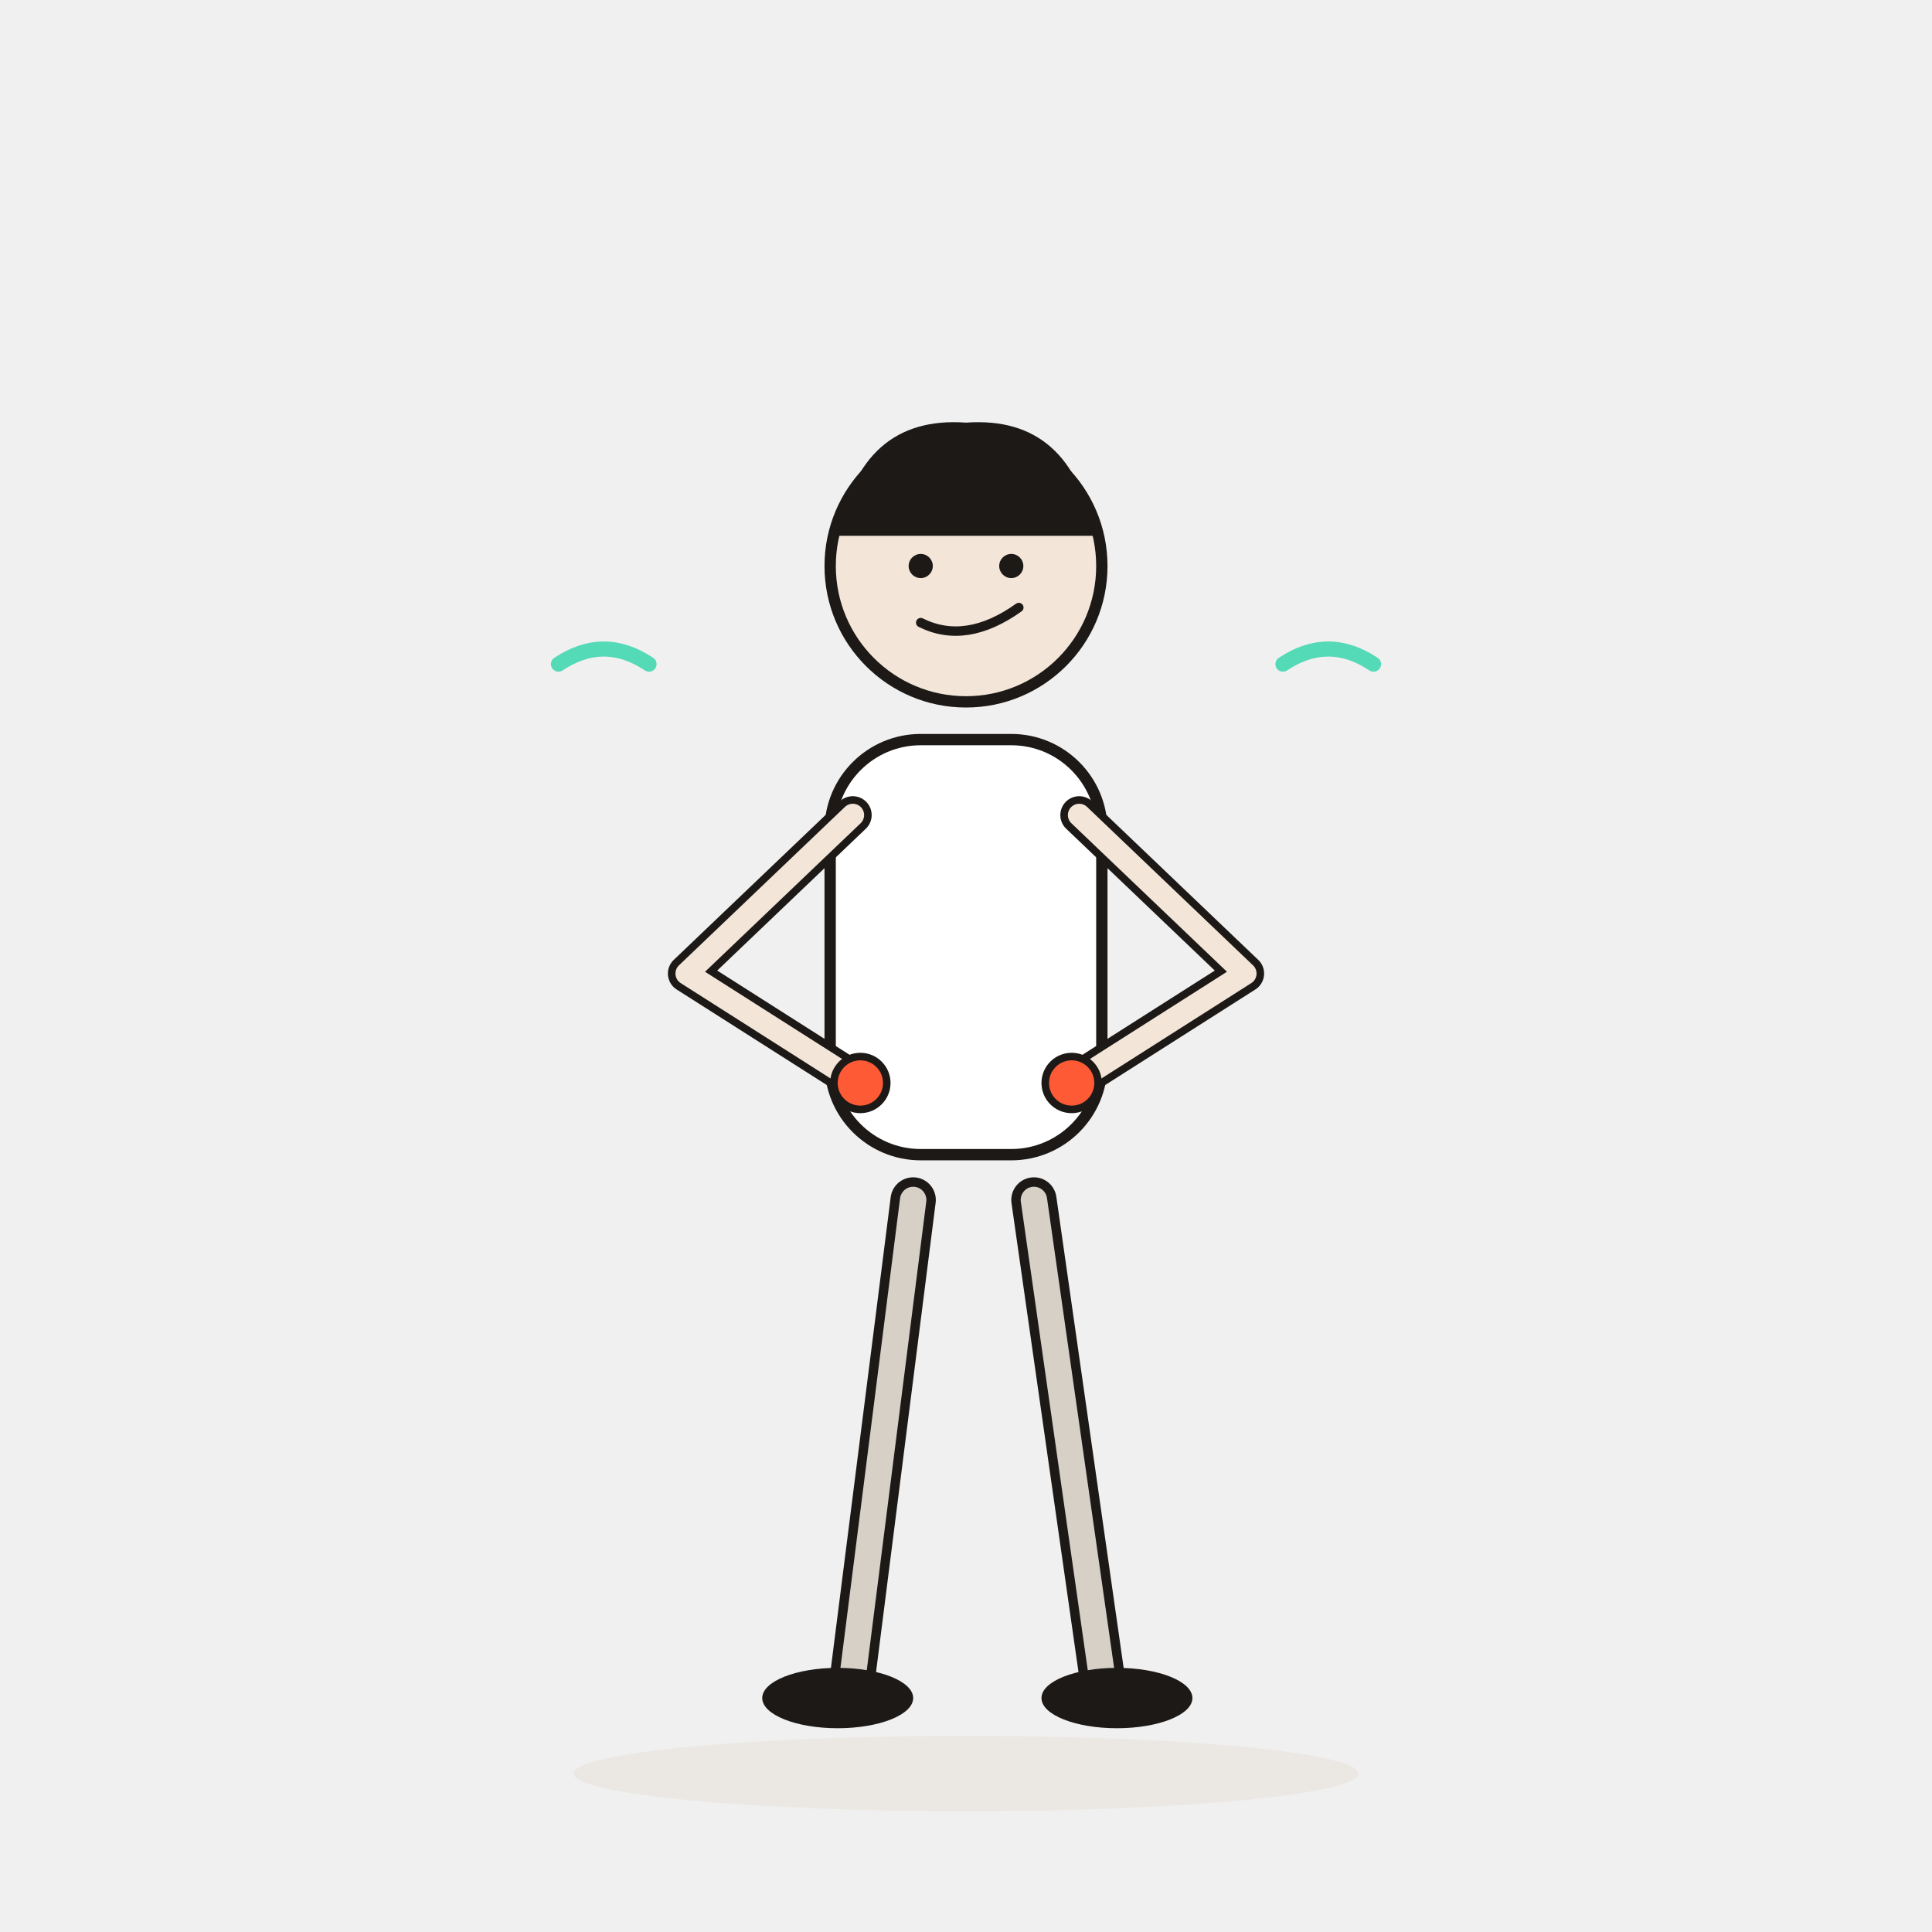
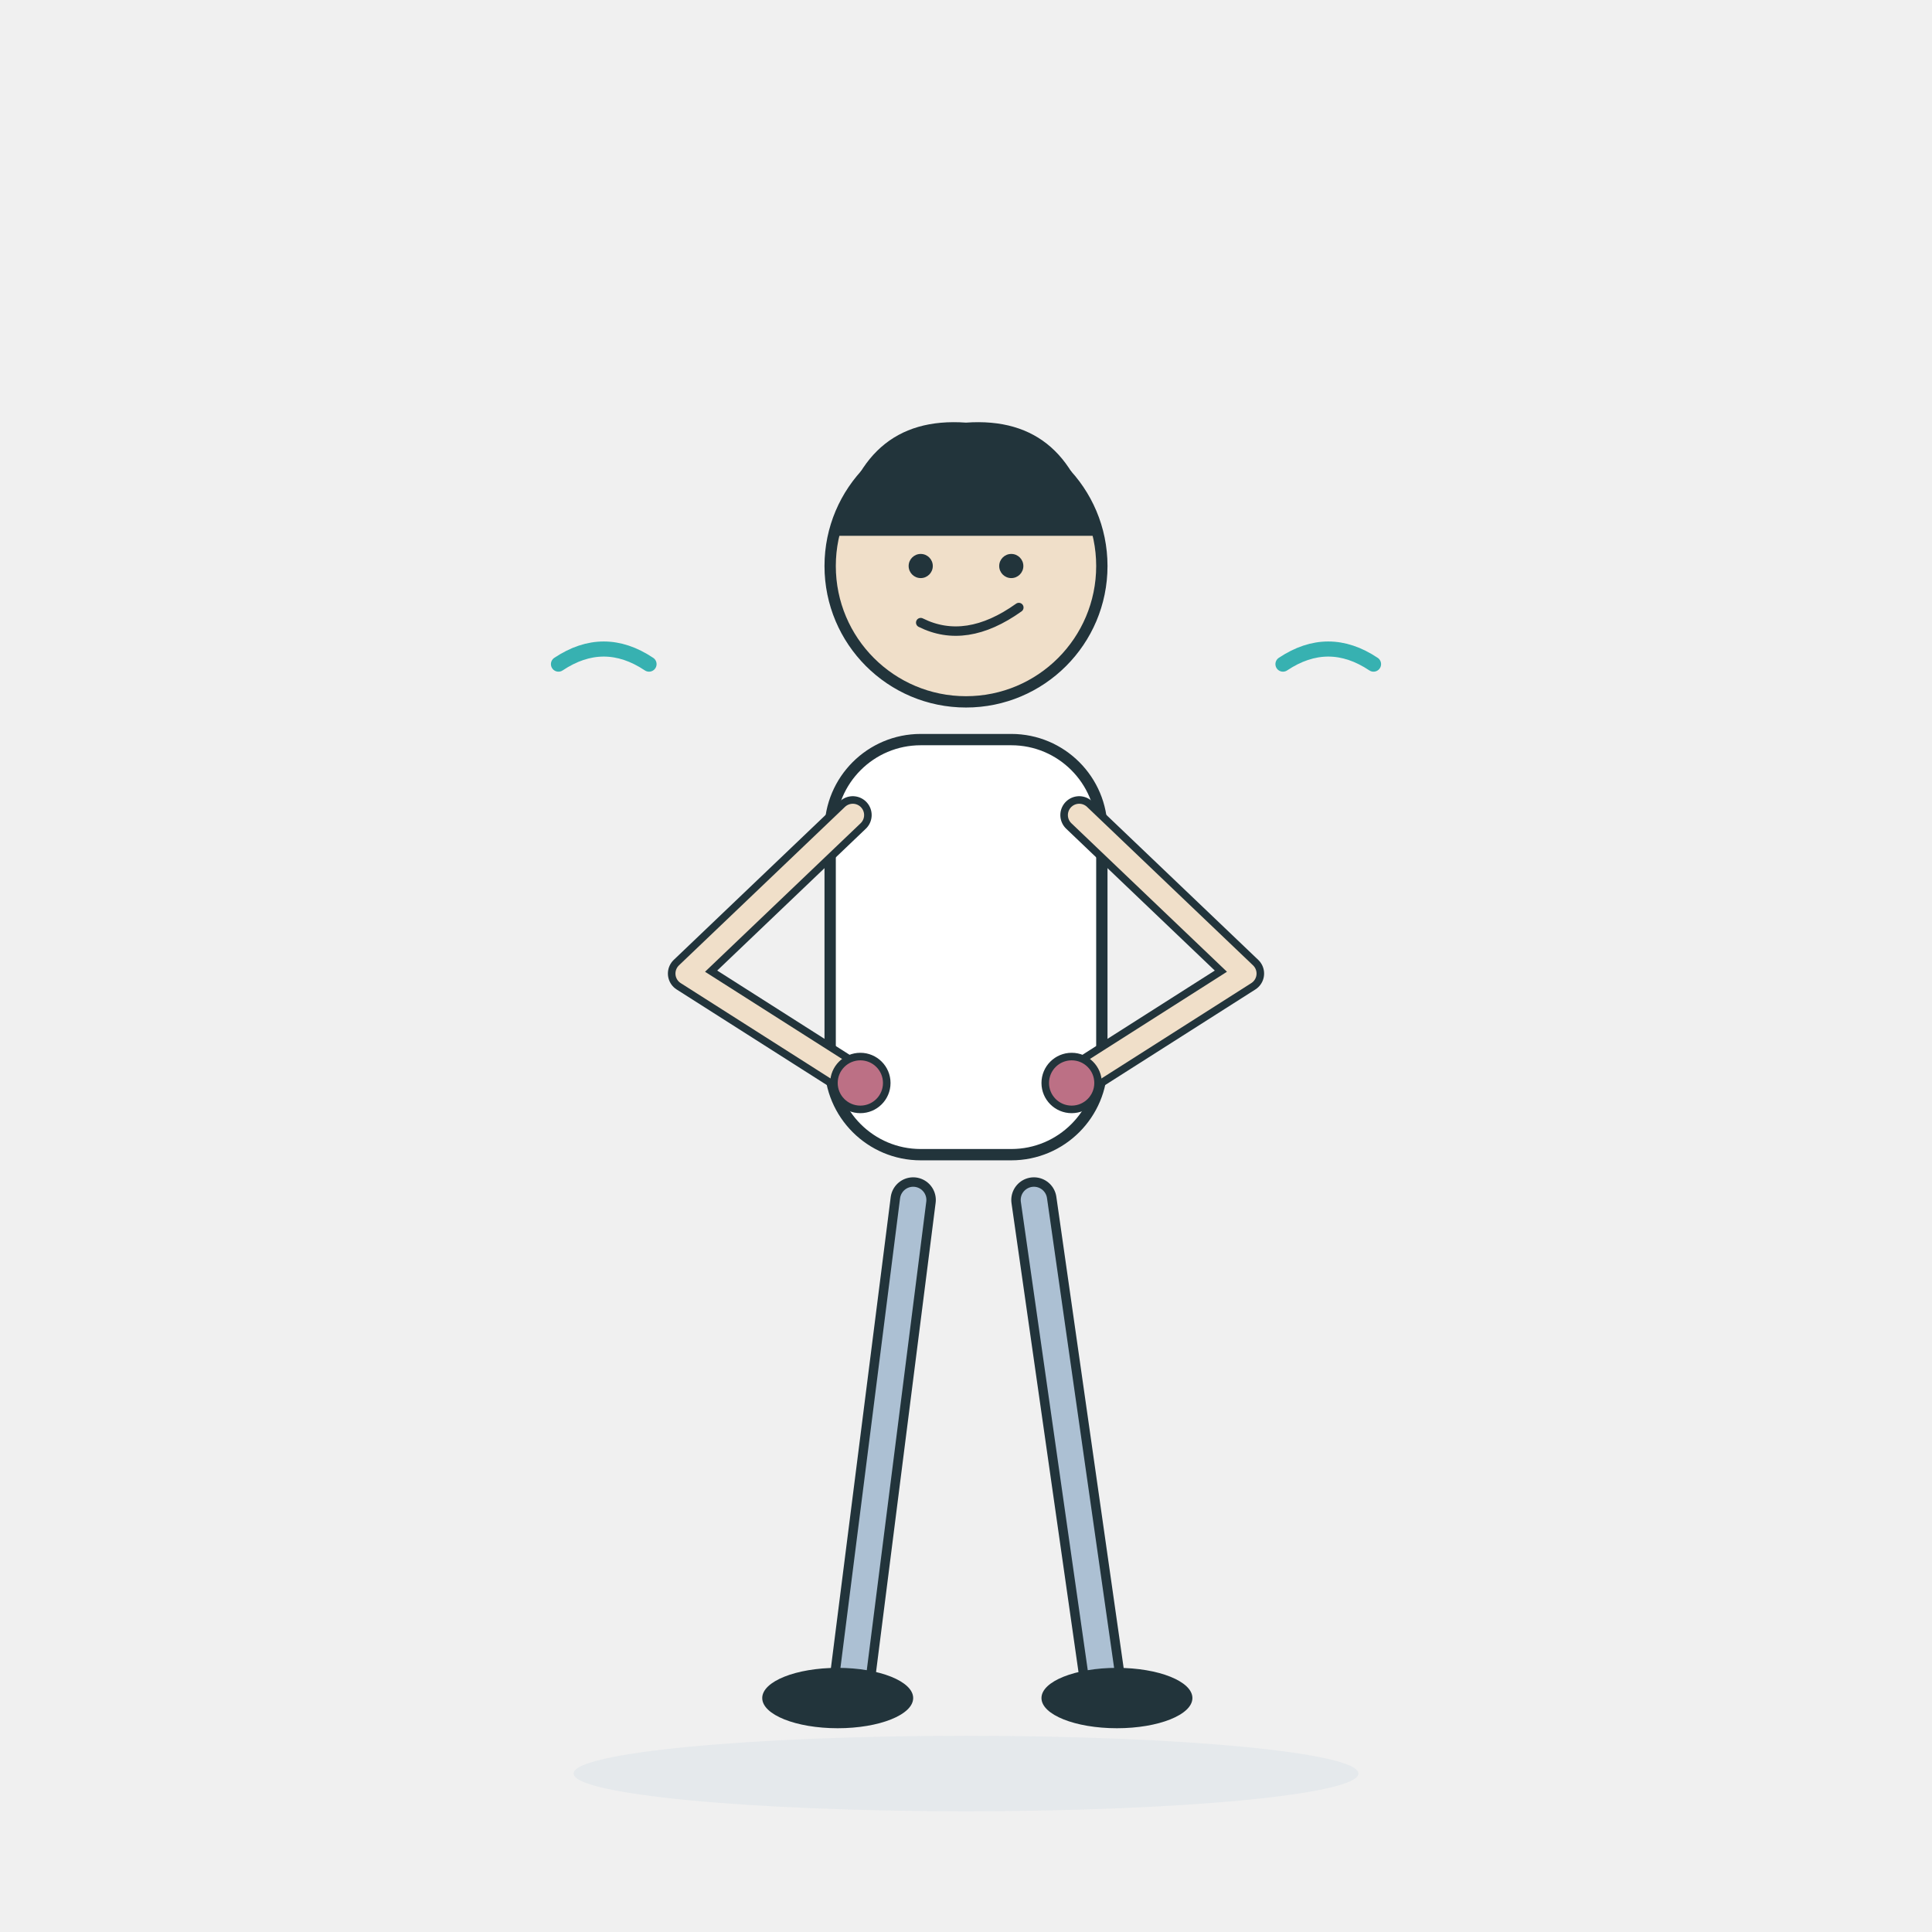
<svg xmlns="http://www.w3.org/2000/svg" viewBox="0 0 512 512" width="512" height="512" role="img" aria-label="DeskBreak Stretch — Stretch ready">
  <rect width="512" height="512" fill="none" />
-   <ellipse cx="256" cy="470" rx="104" ry="10" fill="#E7E2DA" opacity="0.55" />
+   <ellipse cx="256" cy="470" rx="104" ry="10" fill="#DCE3E9" opacity="0.55" />
  <g id="legs">
-     <path d="M242,318 L226,444" fill="none" stroke="#1C1917" stroke-width="12" stroke-linecap="round" />
-     <path d="M242,318 L226,444" fill="none" stroke="#D6D0C6" stroke-width="7" stroke-linecap="round" />
-     <path d="M274,318 L292,444" fill="none" stroke="#1C1917" stroke-width="12" stroke-linecap="round" />
-     <path d="M274,318 L292,444" fill="none" stroke="#D6D0C6" stroke-width="7" stroke-linecap="round" />
-     <ellipse cx="222" cy="450" rx="20" ry="8" fill="#1C1917" />
-     <ellipse cx="296" cy="450" rx="20" ry="8" fill="#1C1917" />
+     <path d="M242,318 L226,444" fill="none" stroke="#22343B" stroke-width="12" stroke-linecap="round" />
+     <path d="M242,318 L226,444" fill="none" stroke="#ACC0D3" stroke-width="7" stroke-linecap="round" />
+     <path d="M274,318 L292,444" fill="none" stroke="#22343B" stroke-width="12" stroke-linecap="round" />
+     <path d="M274,318 L292,444" fill="none" stroke="#ACC0D3" stroke-width="7" stroke-linecap="round" />
+     <ellipse cx="222" cy="450" rx="20" ry="8" fill="#22343B" />
+     <ellipse cx="296" cy="450" rx="20" ry="8" fill="#22343B" />
  </g>
  <g id="torso">
-     <rect x="220" y="196" width="72" height="110" rx="24" fill="#FFFFFF" stroke="#1C1917" stroke-width="3.0" />
+     <rect x="220" y="196" width="72" height="110" rx="24" fill="#FFFFFF" stroke="#22343B" stroke-width="3.0" />
  </g>
  <g class="arm">
-     <path d="M226,216 L182,258 L226,286" fill="none" stroke="#1C1917" stroke-width="10" stroke-linecap="round" stroke-linejoin="round" />
-     <path d="M226,216 L182,258 L226,286" fill="none" stroke="#F3E6D8" stroke-width="6" stroke-linecap="round" stroke-linejoin="round" />
-     <circle cx="228" cy="287" r="7" fill="#FF5A36" stroke="#1C1917" stroke-width="2" />
+     <path d="M226,216 L182,258 L226,286" fill="none" stroke="#22343B" stroke-width="10" stroke-linecap="round" stroke-linejoin="round" />
+     <path d="M226,216 L182,258 L226,286" fill="none" stroke="#F0DFC9" stroke-width="6" stroke-linecap="round" stroke-linejoin="round" />
+     <circle cx="228" cy="287" r="7" fill="#BC7085" stroke="#22343B" stroke-width="2" />
  </g>
  <g class="arm">
-     <path d="M286,216 L330,258 L286,286" fill="none" stroke="#1C1917" stroke-width="10" stroke-linecap="round" stroke-linejoin="round" />
-     <path d="M286,216 L330,258 L286,286" fill="none" stroke="#F3E6D8" stroke-width="6" stroke-linecap="round" stroke-linejoin="round" />
-     <circle cx="284" cy="287" r="7" fill="#FF5A36" stroke="#1C1917" stroke-width="2" />
+     <path d="M286,216 L330,258 L286,286" fill="none" stroke="#22343B" stroke-width="10" stroke-linecap="round" stroke-linejoin="round" />
+     <path d="M286,216 L330,258 L286,286" fill="none" stroke="#F0DFC9" stroke-width="6" stroke-linecap="round" stroke-linejoin="round" />
+     <circle cx="284" cy="287" r="7" fill="#BC7085" stroke="#22343B" stroke-width="2" />
  </g>
-   <path d="M148,176 Q160,168 172,176" fill="none" stroke="#2DD4A8" stroke-width="4" stroke-linecap="round" opacity="0.8" />
-   <path d="M340,176 Q352,168 364,176" fill="none" stroke="#2DD4A8" stroke-width="4" stroke-linecap="round" opacity="0.8" />
+   <path d="M148,176 Q160,168 172,176" fill="none" stroke="#09A1A1" stroke-width="4" stroke-linecap="round" opacity="0.8" />
+   <path d="M340,176 Q352,168 364,176" fill="none" stroke="#09A1A1" stroke-width="4" stroke-linecap="round" opacity="0.8" />
  <g id="head">
-     <circle cx="256" cy="150" r="36" fill="#F3E6D8" stroke="#1C1917" stroke-width="3.0" />
-     <path d="M222,142 Q228,110 256,112 Q284,110 290,142" fill="#1C1917" />
-     <circle cx="244" cy="150" r="3.2" fill="#1C1917" />
-     <circle cx="268" cy="150" r="3.2" fill="#1C1917" />
-     <path d="M236,137 L252,133" stroke="#1C1917" stroke-width="2.6" stroke-linecap="round" />
-     <path d="M262,135 L278,138" stroke="#1C1917" stroke-width="2.6" stroke-linecap="round" />
-     <path d="M244,165 Q256,171 270,161" fill="none" stroke="#1C1917" stroke-width="2.5" stroke-linecap="round" />
+     <circle cx="256" cy="150" r="36" fill="#F0DFC9" stroke="#22343B" stroke-width="3.0" />
+     <path d="M222,142 Q228,110 256,112 Q284,110 290,142" fill="#22343B" />
+     <circle cx="244" cy="150" r="3.2" fill="#22343B" />
+     <circle cx="268" cy="150" r="3.2" fill="#22343B" />
+     <path d="M236,137 L252,133" stroke="#22343B" stroke-width="2.6" stroke-linecap="round" />
+     <path d="M262,135 L278,138" stroke="#22343B" stroke-width="2.6" stroke-linecap="round" />
+     <path d="M244,165 Q256,171 270,161" fill="none" stroke="#22343B" stroke-width="2.5" stroke-linecap="round" />
  </g>
</svg>
